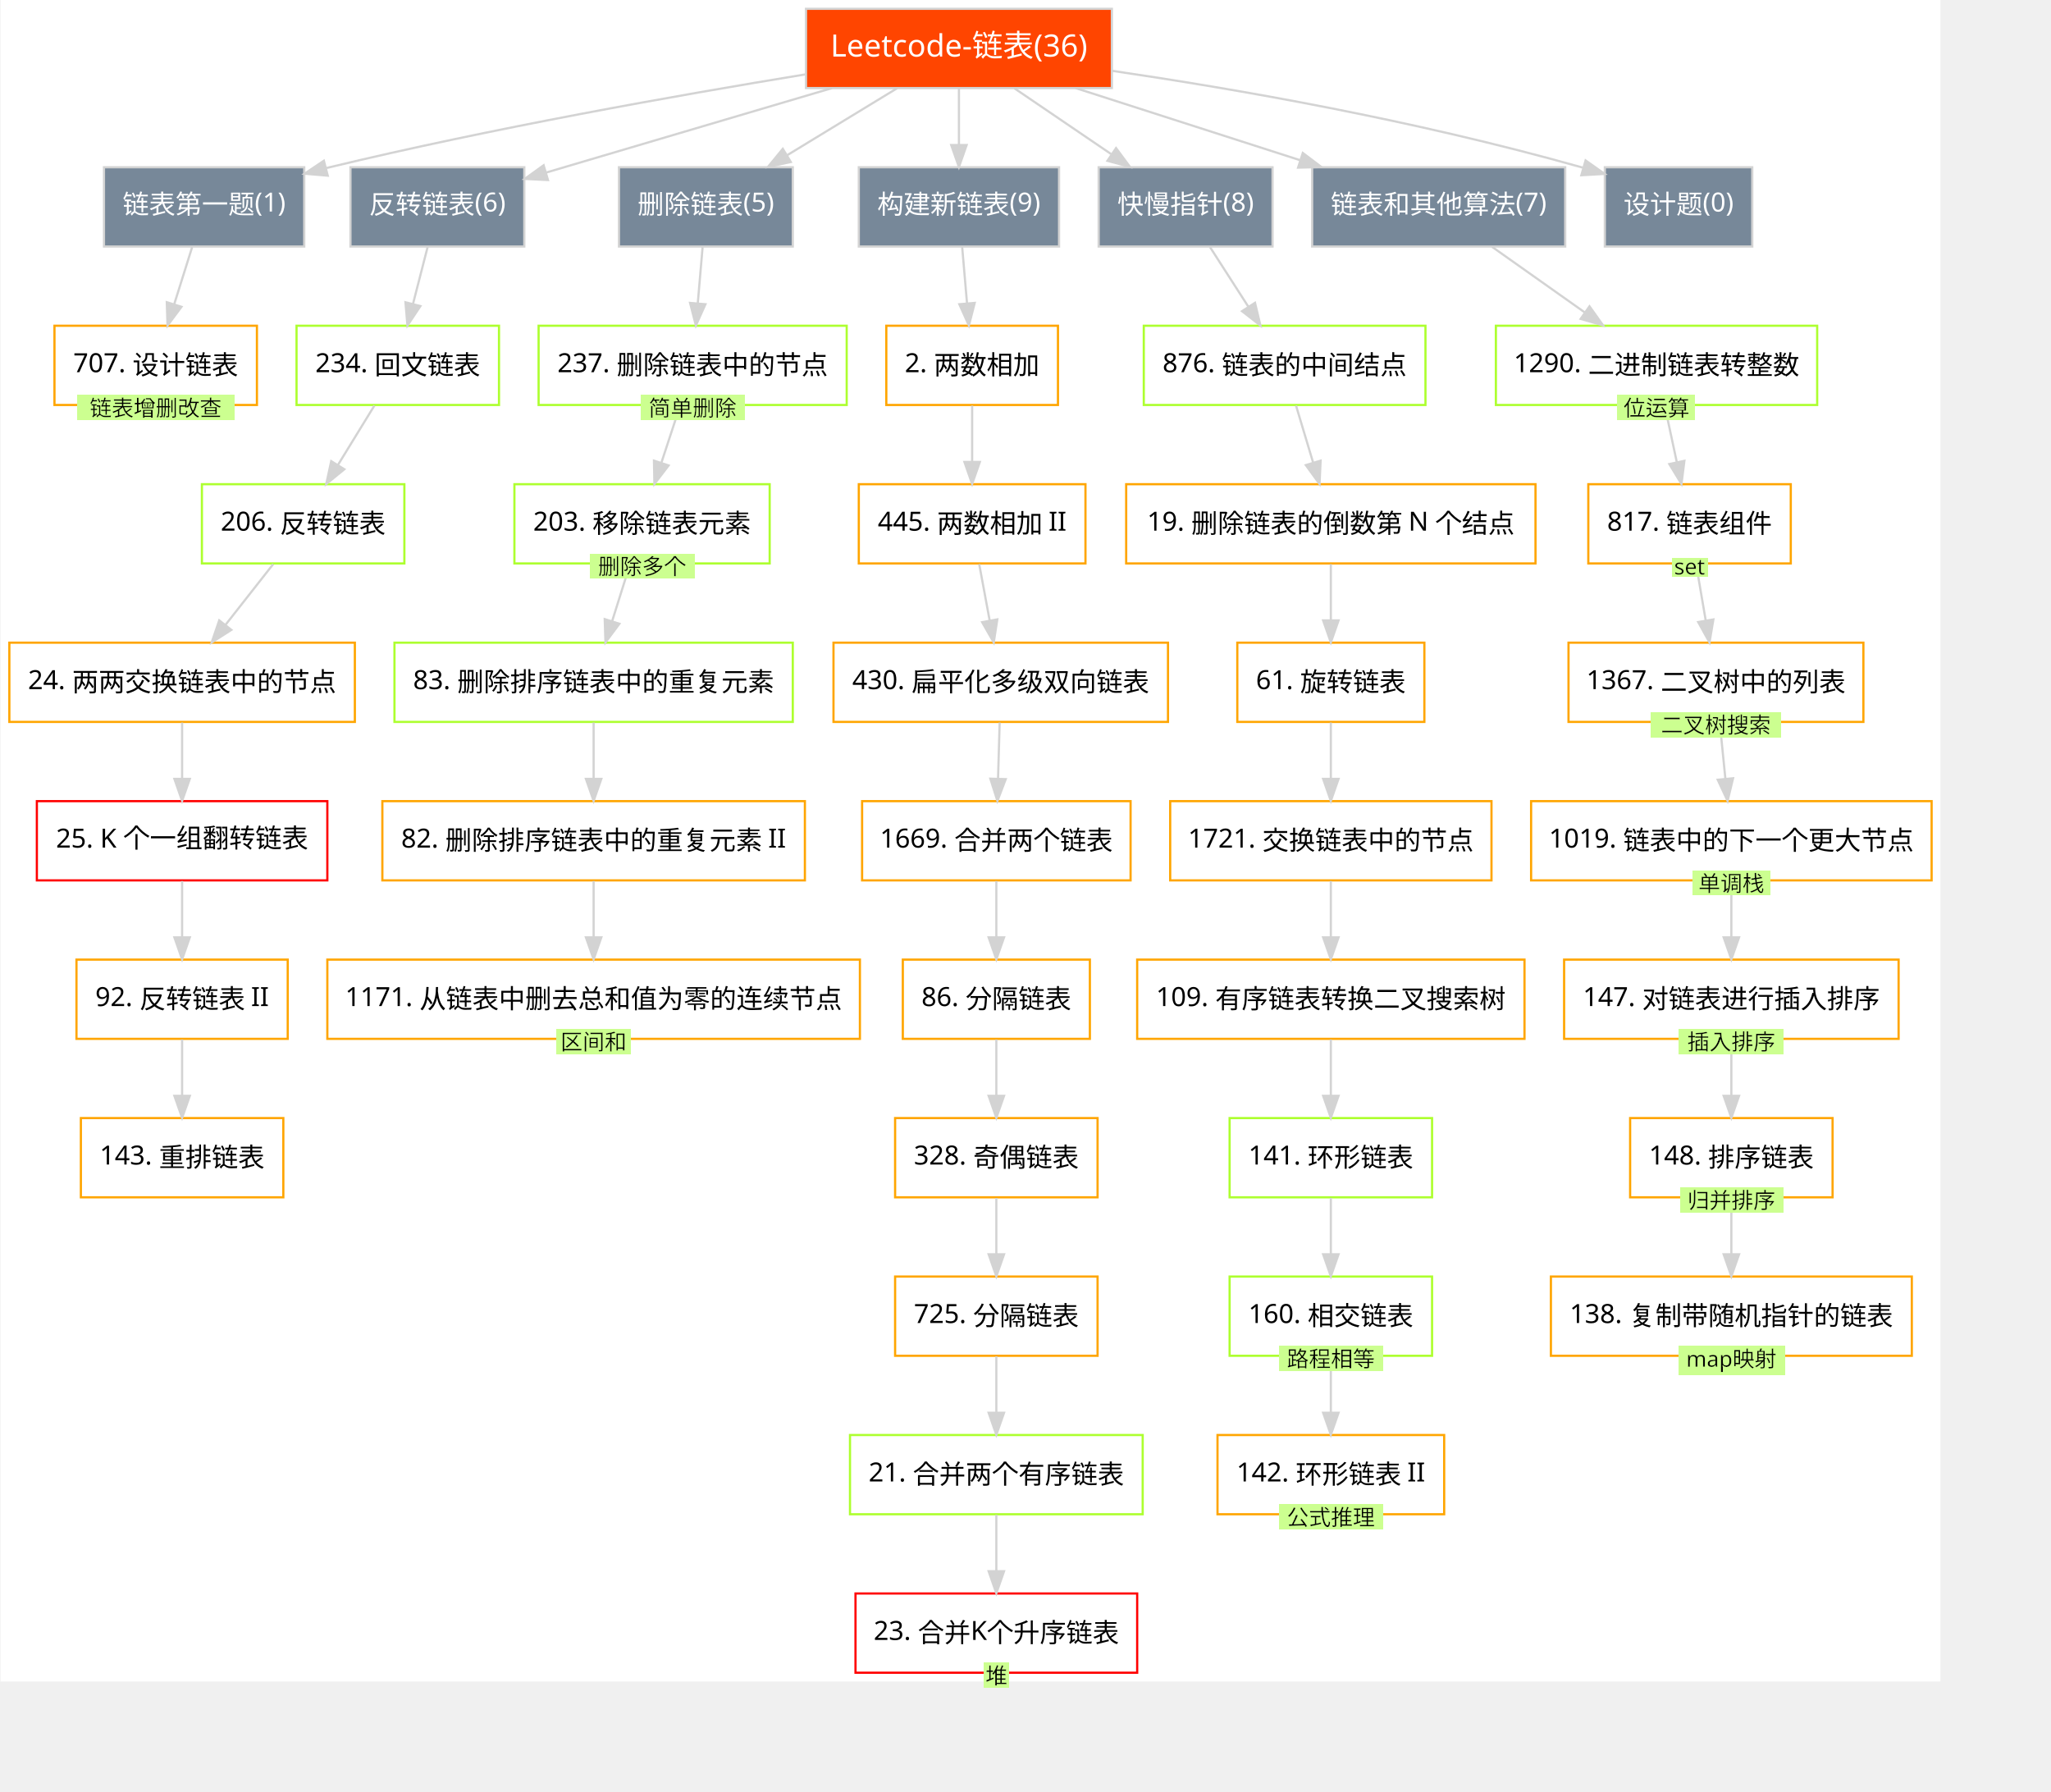
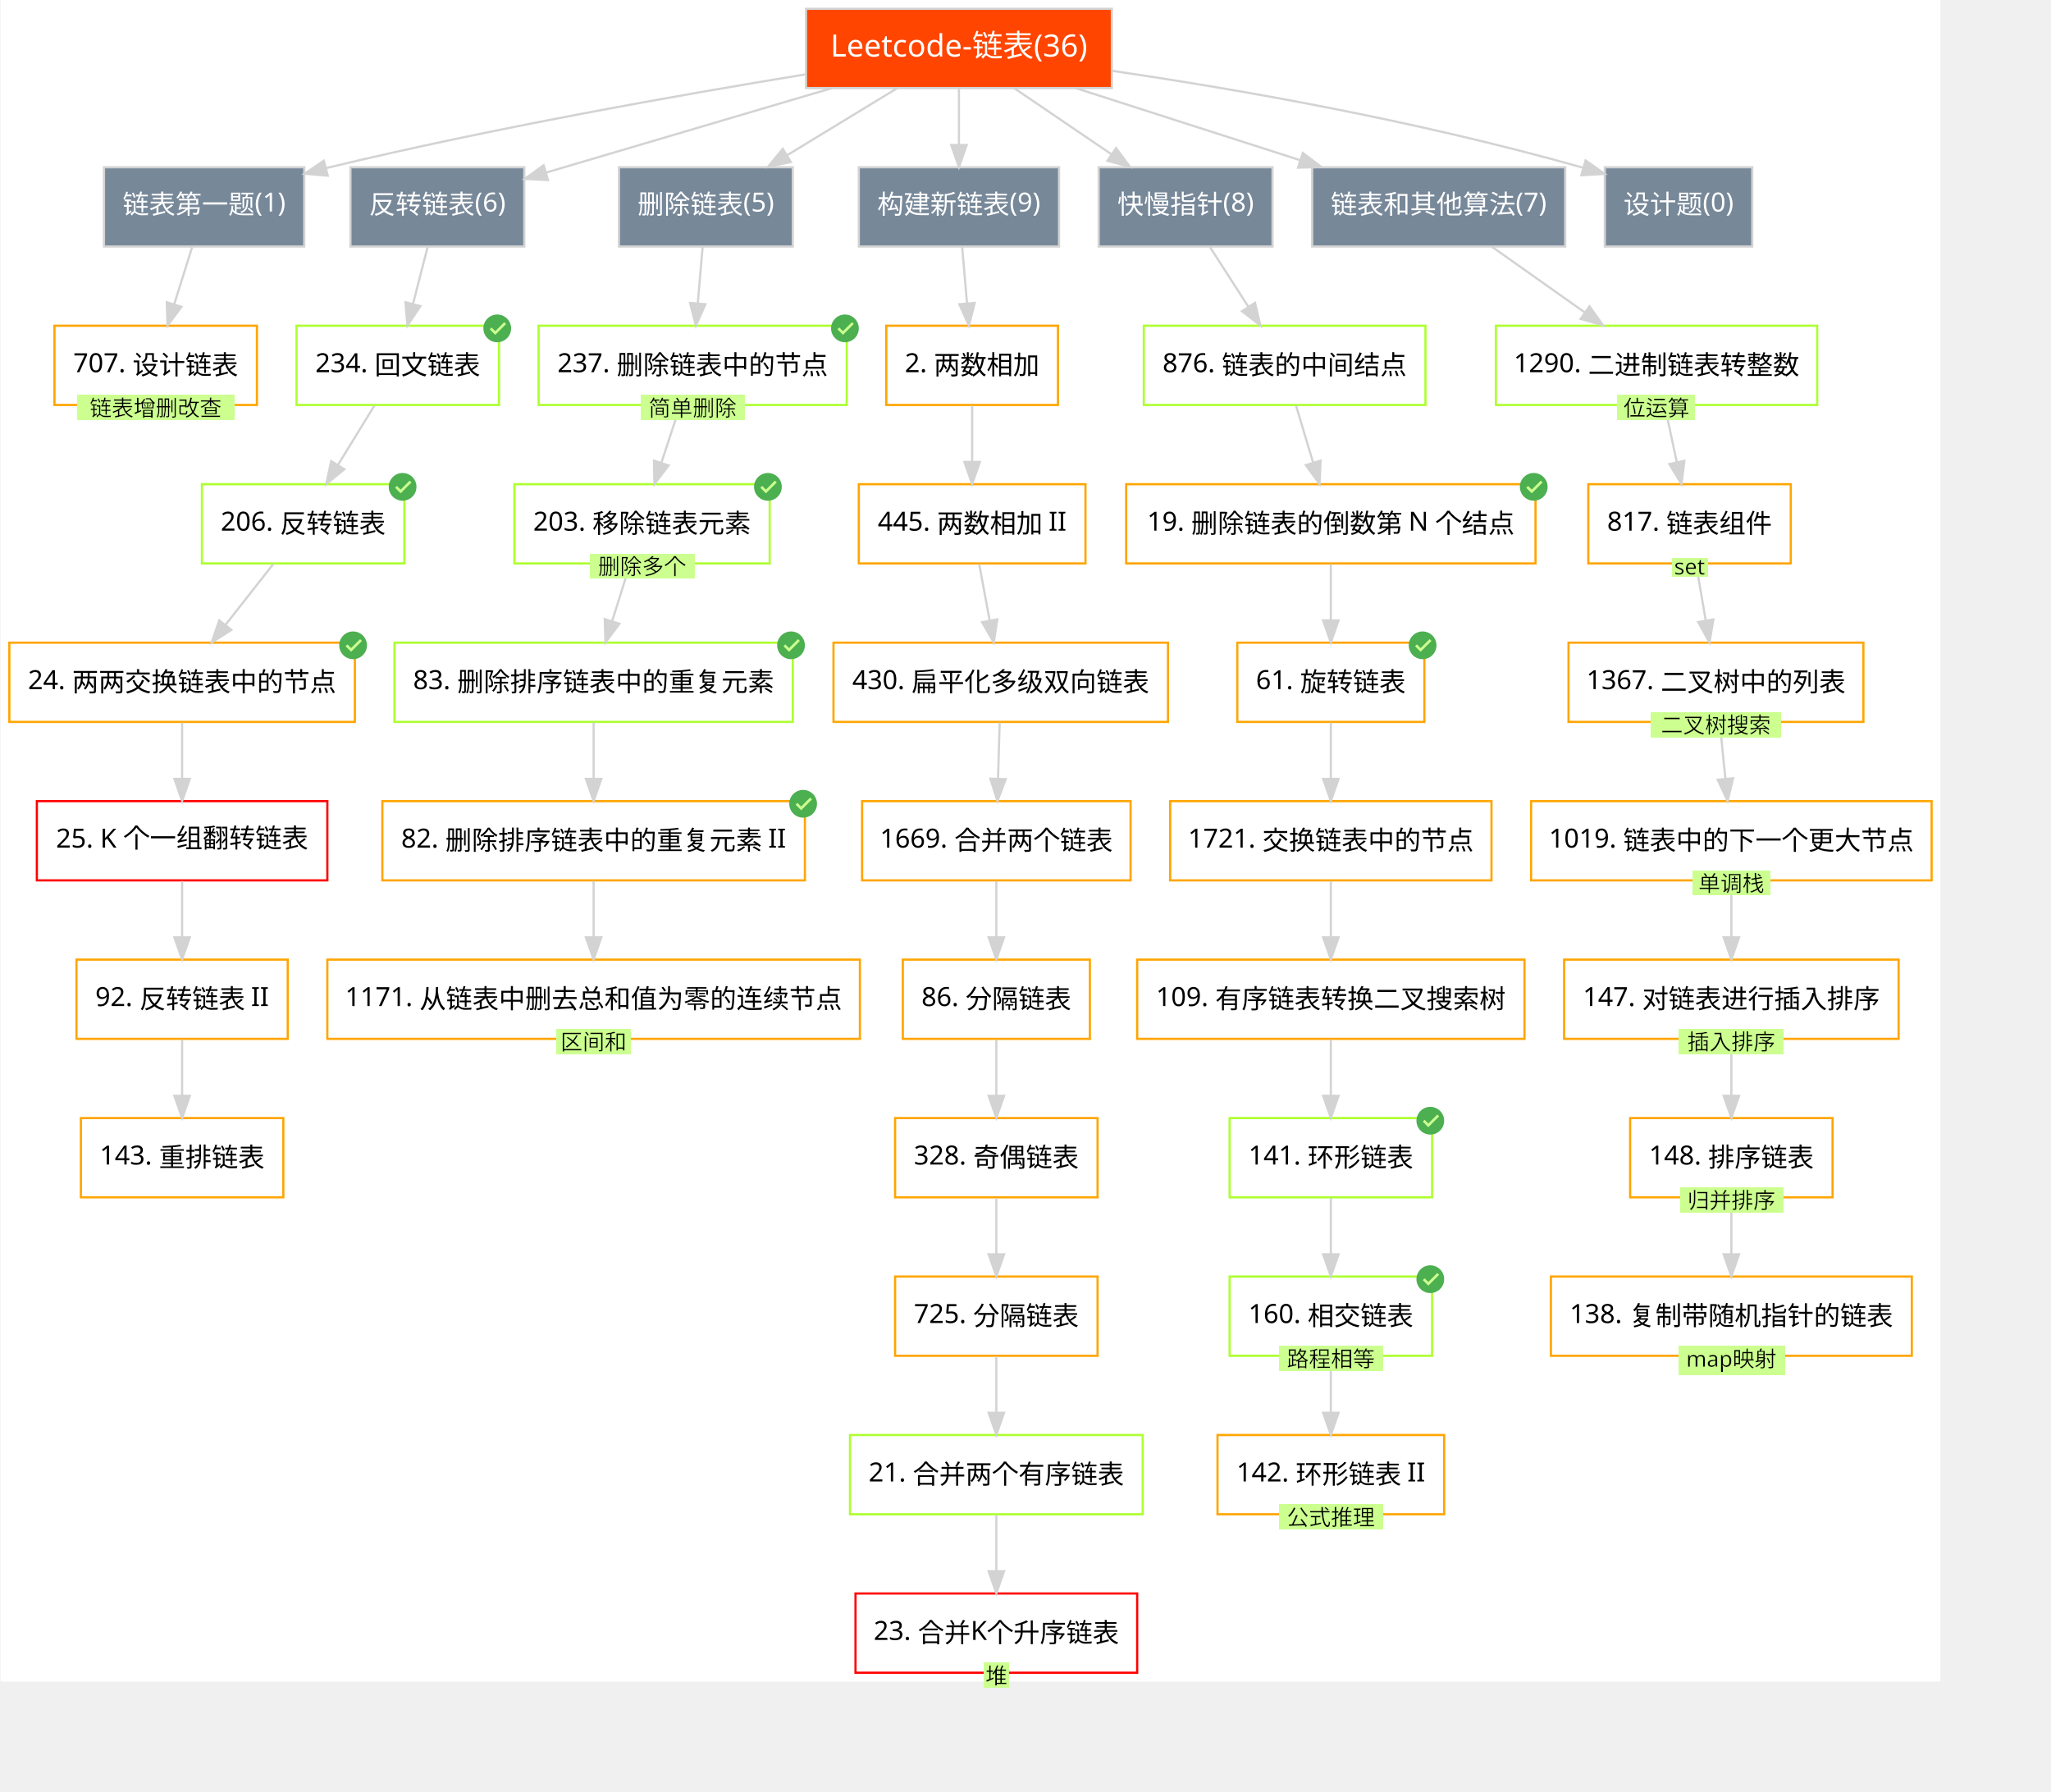
<svg xmlns="http://www.w3.org/2000/svg" xmlns:xlink="http://www.w3.org/1999/xlink" height="814pt" viewBox="0.00 0.00 931.5 814.0" width="932pt">
  <g class="graph" id="graph0" transform="scale(1 1) rotate(0) translate(4 760)">
    <polygon fill="white" points="-4,4 -4,-760 877.5,-760 877.5,4 -4,4" stroke="transparent" />
    <g class="node" id="node1">
      <g id="a_node1">
        <a target="_parent" xlink:href="https://leetcode-cn.com/tag/linked-list" xlink:title="Leetcode-链表(36)">
          <polygon fill="orangered" points="501,-756 362,-756 362,-720 501,-720 501,-756" stroke="lightgrey" />
          <text fill="white" font-family="Microsoft YaHei" font-size="14.00" text-anchor="middle" x="431.5" y="-734.3">
      Leetcode-链表(36)
     </text>
        </a>
      </g>
    </g>
    <g class="node" id="node2">
      <polygon fill="lightslategray" points="134,-684 43,-684 43,-648 134,-648 134,-684" stroke="lightgrey" />
      <text fill="white" font-family="Microsoft YaHei" font-size="12.00" text-anchor="middle" x="88.5" y="-662.9">
    链表第一题(1)
   </text>
    </g>
    <g class="edge" id="edge1">
      <path d="M361.71,-726.2C303.53,-716.69 218.65,-701.63 145.5,-684 145.04,-683.89 144.57,-683.77 144.1,-683.66" fill="none" stroke="lightgrey" />
      <polygon fill="lightgrey" points="144.68,-680.19 134.12,-681.07 142.92,-686.97 144.68,-680.19" stroke="lightgrey" />
    </g>
    <g class="node" id="node4">
      <polygon fill="lightslategray" points="234,-684 155,-684 155,-648 234,-648 234,-684" stroke="lightgrey" />
      <text fill="white" font-family="Microsoft YaHei" font-size="12.00" text-anchor="middle" x="194.5" y="-662.9">
    反转链表(6)
   </text>
    </g>
    <g class="edge" id="edge3">
      <path d="M373.83,-719.97C334.08,-708.23 281.81,-692.79 243.96,-681.61" fill="none" stroke="lightgrey" />
      <polygon fill="lightgrey" points="244.76,-678.2 234.18,-678.72 242.78,-684.91 244.76,-678.2" stroke="lightgrey" />
    </g>
    <g class="node" id="node11">
      <polygon fill="lightslategray" points="356,-684 277,-684 277,-648 356,-648 356,-684" stroke="lightgrey" />
      <text fill="white" font-family="Microsoft YaHei" font-size="12.00" text-anchor="middle" x="316.5" y="-662.9">
    删除链表(5)
   </text>
    </g>
    <g class="edge" id="edge10">
      <path d="M403.37,-719.88C388.33,-710.72 369.63,-699.34 353.44,-689.48" fill="none" stroke="lightgrey" />
      <polygon fill="lightgrey" points="355.1,-686.4 344.74,-684.19 351.46,-692.38 355.1,-686.4" stroke="lightgrey" />
    </g>
    <g class="node" id="node17">
      <polygon fill="lightslategray" points="477,-684 386,-684 386,-648 477,-648 477,-684" stroke="lightgrey" />
      <text fill="white" font-family="Microsoft YaHei" font-size="12.00" text-anchor="middle" x="431.5" y="-662.9">
    构建新链表(9)
   </text>
    </g>
    <g class="edge" id="edge16">
      <path d="M431.5,-719.7C431.5,-711.98 431.5,-702.71 431.5,-694.11" fill="none" stroke="lightgrey" />
      <polygon fill="lightgrey" points="435,-694.1 431.5,-684.1 428,-694.1 435,-694.1" stroke="lightgrey" />
    </g>
    <g class="node" id="node27">
      <polygon fill="lightslategray" points="574,-684 495,-684 495,-648 574,-648 574,-684" stroke="lightgrey" />
      <text fill="white" font-family="Microsoft YaHei" font-size="12.00" text-anchor="middle" x="534.5" y="-662.9">
    快慢指针(8)
   </text>
    </g>
    <g class="edge" id="edge26">
      <path d="M456.7,-719.88C469.91,-710.89 486.29,-699.76 500.61,-690.03" fill="none" stroke="lightgrey" />
      <polygon fill="lightgrey" points="502.9,-692.71 509.21,-684.19 498.97,-686.92 502.9,-692.71" stroke="lightgrey" />
    </g>
    <g class="node" id="node36">
      <polygon fill="lightslategray" points="707,-684 592,-684 592,-648 707,-648 707,-684" stroke="lightgrey" />
      <text fill="white" font-family="Microsoft YaHei" font-size="12.00" text-anchor="middle" x="649.5" y="-662.9">
    链表和其他算法(7)
   </text>
    </g>
    <g class="edge" id="edge35">
      <path d="M484.55,-719.97C515.27,-710.1 554.14,-697.62 586.42,-687.25" fill="none" stroke="lightgrey" />
      <polygon fill="lightgrey" points="587.76,-690.5 596.21,-684.11 585.62,-683.84 587.76,-690.5" stroke="lightgrey" />
    </g>
    <g class="node" id="node44">
      <polygon fill="lightslategray" points="792,-684 725,-684 725,-648 792,-648 792,-684" stroke="lightgrey" />
      <text fill="white" font-family="Microsoft YaHei" font-size="12.00" text-anchor="middle" x="758.5" y="-662.9">
    设计题(0)
   </text>
    </g>
    <g class="edge" id="edge43">
      <path d="M501.23,-727.81C556.88,-719.6 636.81,-705.87 714.9,-683.86" fill="none" stroke="lightgrey" />
      <polygon fill="lightgrey" points="716.26,-687.11 724.91,-680.99 714.33,-680.38 716.26,-687.11" stroke="lightgrey" />
    </g>
    <g class="node" id="node3">
      <g id="a_node3">
        <a target="_parent" xlink:href="https://leetcode-cn.com/problems/design-linked-list" xlink:title="707. 设计链表">
          <polygon fill="none" points="112.5,-612 20.5,-612 20.5,-576 112.5,-576 112.5,-612" stroke="orange" />
          <text font-family="Microsoft YaHei" font-size="12.00" text-anchor="middle" x="66.5" y="-590.9">
      707. 设计链表
     </text>
        </a>
      </g>
    </g>
    <g class="edge" id="edge2">
      <path d="M83.06,-647.7C80.61,-639.9 77.66,-630.51 74.93,-621.83" fill="none" stroke="lightgrey" />
      <polygon fill="lightgrey" points="78.21,-620.59 71.88,-612.1 71.54,-622.69 78.21,-620.59" stroke="lightgrey" />
    </g>
    <g class="node" id="node5">
      <g id="a_node5">
        <a target="_parent" xlink:href="https://leetcode-cn.com/problems/palindrome-linked-list" xlink:title="234. 回文链表">
          <polygon fill="none" points="222.5,-612 130.5,-612 130.5,-576 222.5,-576 222.5,-612" stroke="greenyellow" />
          <text font-family="Microsoft YaHei" font-size="12.00" text-anchor="middle" x="176.5" y="-590.9">
      234. 回文链表
     </text>
        </a>
      </g>
+       <g transform="translate(214.5, -618.0) scale(0.3)">
+         <circle cx="24" cy="24" fill="#4caf50" r="21" />
+         <polygon fill="#ccff90" points="34.6,14.6 21,28.2 15.4,22.6 12.6,25.4 21,33.8 37.4,17.4" />
+       </g>
    </g>
    <g class="edge" id="edge4">
      <path d="M190.05,-647.7C188.05,-639.9 185.63,-630.51 183.4,-621.83" fill="none" stroke="lightgrey" />
      <polygon fill="lightgrey" points="186.78,-620.92 180.9,-612.1 180,-622.66 186.78,-620.92" stroke="lightgrey" />
    </g>
    <g class="node" id="node6">
      <g id="a_node6">
        <a target="_parent" xlink:href="https://leetcode-cn.com/problems/reverse-linked-list" xlink:title="206. 反转链表">
          <polygon fill="none" points="179.5,-540 87.5,-540 87.5,-504 179.5,-504 179.5,-540" stroke="greenyellow" />
          <text font-family="Microsoft YaHei" font-size="12.00" text-anchor="middle" x="133.5" y="-518.9">
      206. 反转链表
     </text>
        </a>
      </g>
+       <g transform="translate(171.5, -546.0) scale(0.3)">
+         <circle cx="24" cy="24" fill="#4caf50" r="21" />
+         <polygon fill="#ccff90" points="34.6,14.6 21,28.2 15.4,22.6 12.6,25.4 21,33.8 37.4,17.4" />
+       </g>
    </g>
    <g class="edge" id="edge5">
      <path d="M165.87,-575.7C160.87,-567.56 154.81,-557.69 149.29,-548.7" fill="none" stroke="lightgrey" />
      <polygon fill="lightgrey" points="152.22,-546.79 144.01,-540.1 146.26,-550.46 152.22,-546.79" stroke="lightgrey" />
    </g>
    <g class="node" id="node7">
      <g id="a_node7">
        <a target="_parent" xlink:href="https://leetcode-cn.com/problems/swap-nodes-in-pairs" xlink:title="24. 两两交换链表中的节点">
          <polygon fill="none" points="157,-468 0,-468 0,-432 157,-432 157,-468" stroke="orange" />
          <text font-family="Microsoft YaHei" font-size="12.00" text-anchor="middle" x="78.5" y="-446.9">
      24. 两两交换链表中的节点
     </text>
        </a>
      </g>
+       <g transform="translate(149.0, -474.0) scale(0.3)">
+         <circle cx="24" cy="24" fill="#4caf50" r="21" />
+         <polygon fill="#ccff90" points="34.6,14.6 21,28.2 15.4,22.6 12.6,25.4 21,33.8 37.4,17.4" />
+       </g>
    </g>
    <g class="edge" id="edge6">
      <path d="M119.9,-503.7C113.38,-495.39 105.43,-485.28 98.25,-476.14" fill="none" stroke="lightgrey" />
      <polygon fill="lightgrey" points="100.87,-473.81 91.94,-468.1 95.37,-478.13 100.87,-473.81" stroke="lightgrey" />
    </g>
    <g class="node" id="node8">
      <g id="a_node8">
        <a target="_parent" xlink:href="https://leetcode-cn.com/problems/reverse-nodes-in-k-group" xlink:title="25. K 个一组翻转链表">
          <polygon fill="none" points="144.5,-396 12.5,-396 12.5,-360 144.5,-360 144.5,-396" stroke="red" />
          <text font-family="Microsoft YaHei" font-size="12.00" text-anchor="middle" x="78.5" y="-374.9">
      25. K 个一组翻转链表
     </text>
        </a>
      </g>
    </g>
    <g class="edge" id="edge7">
      <path d="M78.5,-431.7C78.5,-423.98 78.5,-414.71 78.5,-406.11" fill="none" stroke="lightgrey" />
      <polygon fill="lightgrey" points="82,-406.1 78.5,-396.1 75,-406.1 82,-406.1" stroke="lightgrey" />
    </g>
    <g class="node" id="node9">
      <g id="a_node9">
        <a target="_parent" xlink:href="https://leetcode-cn.com/problems/reverse-linked-list-ii" xlink:title="92. 反转链表 II">
          <polygon fill="none" points="126.5,-324 30.5,-324 30.5,-288 126.5,-288 126.5,-324" stroke="orange" />
          <text font-family="Microsoft YaHei" font-size="12.00" text-anchor="middle" x="78.5" y="-302.9">
      92. 反转链表 II
     </text>
        </a>
      </g>
    </g>
    <g class="edge" id="edge8">
      <path d="M78.5,-359.7C78.5,-351.98 78.5,-342.71 78.5,-334.11" fill="none" stroke="lightgrey" />
      <polygon fill="lightgrey" points="82,-334.1 78.5,-324.1 75,-334.1 82,-334.1" stroke="lightgrey" />
    </g>
    <g class="node" id="node10">
      <g id="a_node10">
        <a target="_parent" xlink:href="https://leetcode-cn.com/problems/reorder-list" xlink:title="143. 重排链表">
          <polygon fill="none" points="124.5,-252 32.5,-252 32.5,-216 124.5,-216 124.5,-252" stroke="orange" />
          <text font-family="Microsoft YaHei" font-size="12.00" text-anchor="middle" x="78.5" y="-230.9">
      143. 重排链表
     </text>
        </a>
      </g>
    </g>
    <g class="edge" id="edge9">
      <path d="M78.5,-287.7C78.5,-279.98 78.5,-270.71 78.5,-262.11" fill="none" stroke="lightgrey" />
      <polygon fill="lightgrey" points="82,-262.1 78.5,-252.1 75,-262.1 82,-262.1" stroke="lightgrey" />
    </g>
    <g class="node" id="node12">
      <g id="a_node12">
        <a target="_parent" xlink:href="https://leetcode-cn.com/problems/delete-node-in-a-linked-list" xlink:title="237. 删除链表中的节点">
          <polygon fill="none" points="380.5,-612 240.5,-612 240.5,-576 380.5,-576 380.5,-612" stroke="greenyellow" />
          <text font-family="Microsoft YaHei" font-size="12.00" text-anchor="middle" x="310.5" y="-590.9">
      237. 删除链表中的节点
     </text>
        </a>
      </g>
+       <g transform="translate(372.5, -618.0) scale(0.3)">
+         <circle cx="24" cy="24" fill="#4caf50" r="21" />
+         <polygon fill="#ccff90" points="34.6,14.6 21,28.2 15.4,22.6 12.6,25.4 21,33.8 37.4,17.4" />
+       </g>
    </g>
    <g class="edge" id="edge11">
      <path d="M315.02,-647.7C314.36,-639.98 313.56,-630.71 312.82,-622.11" fill="none" stroke="lightgrey" />
      <polygon fill="lightgrey" points="316.31,-621.77 311.97,-612.1 309.33,-622.37 316.31,-621.77" stroke="lightgrey" />
    </g>
    <g class="node" id="node13">
      <g id="a_node13">
        <a target="_parent" xlink:href="https://leetcode-cn.com/problems/remove-linked-list-elements" xlink:title="203. 移除链表元素">
          <polygon fill="none" points="345.5,-540 229.5,-540 229.5,-504 345.5,-504 345.5,-540" stroke="greenyellow" />
          <text font-family="Microsoft YaHei" font-size="12.00" text-anchor="middle" x="287.5" y="-518.9">
      203. 移除链表元素
     </text>
        </a>
      </g>
+       <g transform="translate(337.5, -546.0) scale(0.3)">
+         <circle cx="24" cy="24" fill="#4caf50" r="21" />
+         <polygon fill="#ccff90" points="34.6,14.6 21,28.2 15.4,22.6 12.6,25.4 21,33.8 37.4,17.4" />
+       </g>
    </g>
    <g class="edge" id="edge12">
      <path d="M304.81,-575.7C302.25,-567.9 299.17,-558.51 296.32,-549.83" fill="none" stroke="lightgrey" />
      <polygon fill="lightgrey" points="299.57,-548.51 293.12,-540.1 292.92,-550.7 299.57,-548.51" stroke="lightgrey" />
    </g>
    <g class="node" id="node14">
      <g id="a_node14">
        <a target="_parent" xlink:href="https://leetcode-cn.com/problems/remove-duplicates-from-sorted-list" xlink:title="83. 删除排序链表中的重复元素">
          <polygon fill="none" points="356,-468 175,-468 175,-432 356,-432 356,-468" stroke="greenyellow" />
          <text font-family="Microsoft YaHei" font-size="12.00" text-anchor="middle" x="265.5" y="-446.9">
      83. 删除排序链表中的重复元素
     </text>
        </a>
      </g>
+       <g transform="translate(348.0, -474.0) scale(0.3)">
+         <circle cx="24" cy="24" fill="#4caf50" r="21" />
+         <polygon fill="#ccff90" points="34.6,14.6 21,28.2 15.4,22.6 12.6,25.4 21,33.8 37.4,17.4" />
+       </g>
    </g>
    <g class="edge" id="edge13">
      <path d="M282.06,-503.7C279.61,-495.9 276.66,-486.51 273.93,-477.83" fill="none" stroke="lightgrey" />
      <polygon fill="lightgrey" points="277.21,-476.59 270.88,-468.1 270.54,-478.69 277.21,-476.59" stroke="lightgrey" />
    </g>
    <g class="node" id="node15">
      <g id="a_node15">
        <a target="_parent" xlink:href="https://leetcode-cn.com/problems/remove-duplicates-from-sorted-list-ii" xlink:title="82. 删除排序链表中的重复元素 II">
          <polygon fill="none" points="361.5,-396 169.5,-396 169.5,-360 361.5,-360 361.5,-396" stroke="orange" />
          <text font-family="Microsoft YaHei" font-size="12.00" text-anchor="middle" x="265.5" y="-374.9">
      82. 删除排序链表中的重复元素 II
     </text>
        </a>
      </g>
+       <g transform="translate(353.5, -402.0) scale(0.3)">
+         <circle cx="24" cy="24" fill="#4caf50" r="21" />
+         <polygon fill="#ccff90" points="34.6,14.6 21,28.2 15.4,22.6 12.6,25.4 21,33.8 37.4,17.4" />
+       </g>
    </g>
    <g class="edge" id="edge14">
      <path d="M265.5,-431.7C265.5,-423.98 265.5,-414.71 265.5,-406.11" fill="none" stroke="lightgrey" />
      <polygon fill="lightgrey" points="269,-406.1 265.5,-396.1 262,-406.1 269,-406.1" stroke="lightgrey" />
    </g>
    <g class="node" id="node16">
      <g id="a_node16">
        <a target="_parent" xlink:href="https://leetcode-cn.com/problems/remove-zero-sum-consecutive-nodes-from-linked-list" xlink:title="1171. 从链表中删去总和值为零的连续节点">
          <polygon fill="none" points="386.5,-324 144.5,-324 144.5,-288 386.5,-288 386.5,-324" stroke="orange" />
          <text font-family="Microsoft YaHei" font-size="12.00" text-anchor="middle" x="265.5" y="-302.9">
      1171. 从链表中删去总和值为零的连续节点
     </text>
        </a>
      </g>
    </g>
    <g class="edge" id="edge15">
      <path d="M265.5,-359.7C265.5,-351.98 265.5,-342.71 265.5,-334.11" fill="none" stroke="lightgrey" />
      <polygon fill="lightgrey" points="269,-334.1 265.5,-324.1 262,-334.1 269,-334.1" stroke="lightgrey" />
    </g>
    <g class="node" id="node18">
      <g id="a_node18">
        <a target="_parent" xlink:href="https://leetcode-cn.com/problems/add-two-numbers" xlink:title="2. 两数相加">
          <polygon fill="none" points="476.5,-612 398.5,-612 398.5,-576 476.5,-576 476.5,-612" stroke="orange" />
          <text font-family="Microsoft YaHei" font-size="12.00" text-anchor="middle" x="437.5" y="-590.9">
      2. 两数相加
     </text>
        </a>
      </g>
    </g>
    <g class="edge" id="edge17">
      <path d="M432.98,-647.7C433.64,-639.98 434.44,-630.71 435.18,-622.11" fill="none" stroke="lightgrey" />
      <polygon fill="lightgrey" points="438.67,-622.37 436.03,-612.1 431.69,-621.77 438.67,-622.37" stroke="lightgrey" />
    </g>
    <g class="node" id="node19">
      <g id="a_node19">
        <a target="_parent" xlink:href="https://leetcode-cn.com/problems/add-two-numbers-ii" xlink:title="445. 两数相加 II">
          <polygon fill="none" points="489,-540 386,-540 386,-504 489,-504 489,-540" stroke="orange" />
          <text font-family="Microsoft YaHei" font-size="12.00" text-anchor="middle" x="437.5" y="-518.9">
      445. 两数相加 II
     </text>
        </a>
      </g>
    </g>
    <g class="edge" id="edge18">
      <path d="M437.5,-575.7C437.5,-567.98 437.5,-558.71 437.5,-550.11" fill="none" stroke="lightgrey" />
      <polygon fill="lightgrey" points="441,-550.1 437.5,-540.1 434,-550.1 441,-550.1" stroke="lightgrey" />
    </g>
    <g class="node" id="node20">
      <g id="a_node20">
        <a target="_parent" xlink:href="https://leetcode-cn.com/problems/flatten-a-multilevel-doubly-linked-list" xlink:title="430. 扁平化多级双向链表">
          <polygon fill="none" points="526.5,-468 374.5,-468 374.5,-432 526.5,-432 526.5,-468" stroke="orange" />
          <text font-family="Microsoft YaHei" font-size="12.00" text-anchor="middle" x="450.5" y="-446.9">
      430. 扁平化多级双向链表
     </text>
        </a>
      </g>
    </g>
    <g class="edge" id="edge19">
      <path d="M440.71,-503.7C442.15,-495.98 443.87,-486.71 445.46,-478.11" fill="none" stroke="lightgrey" />
      <polygon fill="lightgrey" points="448.94,-478.58 447.32,-468.1 442.06,-477.3 448.94,-478.58" stroke="lightgrey" />
    </g>
    <g class="node" id="node21">
      <g id="a_node21">
        <a target="_parent" xlink:href="https://leetcode-cn.com/problems/merge-in-between-linked-lists" xlink:title="1669. 合并两个链表">
          <polygon fill="none" points="509.5,-396 387.5,-396 387.5,-360 509.5,-360 509.5,-396" stroke="orange" />
          <text font-family="Microsoft YaHei" font-size="12.00" text-anchor="middle" x="448.5" y="-374.9">
      1669. 合并两个链表
     </text>
        </a>
      </g>
    </g>
    <g class="edge" id="edge20">
      <path d="M450.01,-431.7C449.79,-423.98 449.52,-414.71 449.27,-406.11" fill="none" stroke="lightgrey" />
      <polygon fill="lightgrey" points="452.77,-406 448.99,-396.1 445.78,-406.2 452.77,-406" stroke="lightgrey" />
    </g>
    <g class="node" id="node22">
      <g id="a_node22">
        <a target="_parent" xlink:href="https://leetcode-cn.com/problems/partition-list" xlink:title="86. 分隔链表">
          <polygon fill="none" points="491,-324 406,-324 406,-288 491,-288 491,-324" stroke="orange" />
          <text font-family="Microsoft YaHei" font-size="12.00" text-anchor="middle" x="448.5" y="-302.9">
      86. 分隔链表
     </text>
        </a>
      </g>
    </g>
    <g class="edge" id="edge21">
      <path d="M448.5,-359.7C448.5,-351.98 448.5,-342.71 448.5,-334.11" fill="none" stroke="lightgrey" />
      <polygon fill="lightgrey" points="452,-334.1 448.5,-324.1 445,-334.1 452,-334.1" stroke="lightgrey" />
    </g>
    <g class="node" id="node23">
      <g id="a_node23">
        <a target="_parent" xlink:href="https://leetcode-cn.com/problems/odd-even-linked-list" xlink:title="328. 奇偶链表">
          <polygon fill="none" points="494.5,-252 402.5,-252 402.5,-216 494.5,-216 494.5,-252" stroke="orange" />
          <text font-family="Microsoft YaHei" font-size="12.00" text-anchor="middle" x="448.5" y="-230.9">
      328. 奇偶链表
     </text>
        </a>
      </g>
    </g>
    <g class="edge" id="edge22">
      <path d="M448.5,-287.7C448.5,-279.98 448.5,-270.71 448.5,-262.11" fill="none" stroke="lightgrey" />
      <polygon fill="lightgrey" points="452,-262.1 448.5,-252.1 445,-262.1 452,-262.1" stroke="lightgrey" />
    </g>
    <g class="node" id="node24">
      <g id="a_node24">
        <a target="_parent" xlink:href="https://leetcode-cn.com/problems/split-linked-list-in-parts" xlink:title="725. 分隔链表">
          <polygon fill="none" points="494.5,-180 402.5,-180 402.5,-144 494.5,-144 494.5,-180" stroke="orange" />
          <text font-family="Microsoft YaHei" font-size="12.00" text-anchor="middle" x="448.5" y="-158.9">
      725. 分隔链表
     </text>
        </a>
      </g>
    </g>
    <g class="edge" id="edge23">
      <path d="M448.5,-215.7C448.5,-207.98 448.5,-198.71 448.5,-190.11" fill="none" stroke="lightgrey" />
      <polygon fill="lightgrey" points="452,-190.1 448.5,-180.1 445,-190.1 452,-190.1" stroke="lightgrey" />
    </g>
    <g class="node" id="node25">
      <g id="a_node25">
        <a target="_parent" xlink:href="https://leetcode-cn.com/problems/merge-two-sorted-lists" xlink:title="21. 合并两个有序链表">
          <polygon fill="none" points="515,-108 382,-108 382,-72 515,-72 515,-108" stroke="greenyellow" />
          <text font-family="Microsoft YaHei" font-size="12.00" text-anchor="middle" x="448.5" y="-86.9">
      21. 合并两个有序链表
     </text>
        </a>
      </g>
    </g>
    <g class="edge" id="edge24">
      <path d="M448.5,-143.7C448.5,-135.98 448.5,-126.71 448.5,-118.11" fill="none" stroke="lightgrey" />
      <polygon fill="lightgrey" points="452,-118.1 448.5,-108.1 445,-118.1 452,-118.1" stroke="lightgrey" />
    </g>
    <g class="node" id="node26">
      <g id="a_node26">
        <a target="_parent" xlink:href="https://leetcode-cn.com/problems/merge-k-sorted-lists" xlink:title="23. 合并K个升序链表">
          <polygon fill="none" points="512.5,-36 384.5,-36 384.5,0 512.5,0 512.5,-36" stroke="red" />
          <text font-family="Microsoft YaHei" font-size="12.00" text-anchor="middle" x="448.5" y="-14.9">
      23. 合并K个升序链表
     </text>
        </a>
      </g>
    </g>
    <g class="edge" id="edge25">
      <path d="M448.5,-71.7C448.5,-63.98 448.5,-54.71 448.5,-46.11" fill="none" stroke="lightgrey" />
      <polygon fill="lightgrey" points="452,-46.1 448.5,-36.1 445,-46.1 452,-46.1" stroke="lightgrey" />
    </g>
    <g class="node" id="node28">
      <g id="a_node28">
        <a target="_parent" xlink:href="https://leetcode-cn.com/problems/middle-of-the-linked-list" xlink:title="876. 链表的中间结点">
          <polygon fill="none" points="643.5,-612 515.5,-612 515.5,-576 643.5,-576 643.5,-612" stroke="greenyellow" />
          <text font-family="Microsoft YaHei" font-size="12.00" text-anchor="middle" x="579.5" y="-590.9">
      876. 链表的中间结点
     </text>
        </a>
      </g>
    </g>
    <g class="edge" id="edge27">
      <path d="M545.62,-647.7C550.86,-639.56 557.2,-629.69 562.98,-620.7" fill="none" stroke="lightgrey" />
      <polygon fill="lightgrey" points="566.04,-622.41 568.5,-612.1 560.15,-618.62 566.04,-622.41" stroke="lightgrey" />
    </g>
    <g class="node" id="node29">
      <g id="a_node29">
        <a target="_parent" xlink:href="https://leetcode-cn.com/problems/remove-nth-node-from-end-of-list" xlink:title="19. 删除链表的倒数第 N 个结点">
          <polygon fill="none" points="693.5,-540 507.5,-540 507.5,-504 693.5,-504 693.5,-540" stroke="orange" />
          <text font-family="Microsoft YaHei" font-size="12.00" text-anchor="middle" x="600.5" y="-518.9">
      19. 删除链表的倒数第 N 个结点
     </text>
        </a>
      </g>
+       <g transform="translate(685.5, -546.0) scale(0.3)">
+         <circle cx="24" cy="24" fill="#4caf50" r="21" />
+         <polygon fill="#ccff90" points="34.6,14.6 21,28.2 15.4,22.6 12.6,25.4 21,33.8 37.4,17.4" />
+       </g>
    </g>
    <g class="edge" id="edge28">
      <path d="M584.69,-575.7C587.03,-567.9 589.85,-558.51 592.45,-549.83" fill="none" stroke="lightgrey" />
      <polygon fill="lightgrey" points="595.85,-550.69 595.37,-540.1 589.14,-548.68 595.85,-550.69" stroke="lightgrey" />
    </g>
    <g class="node" id="node30">
      <g id="a_node30">
        <a target="_parent" xlink:href="https://leetcode-cn.com/problems/rotate-list" xlink:title="61. 旋转链表">
          <polygon fill="none" points="643,-468 558,-468 558,-432 643,-432 643,-468" stroke="orange" />
          <text font-family="Microsoft YaHei" font-size="12.00" text-anchor="middle" x="600.5" y="-446.9">
      61. 旋转链表
     </text>
        </a>
      </g>
+       <g transform="translate(635.0, -474.0) scale(0.3)">
+         <circle cx="24" cy="24" fill="#4caf50" r="21" />
+         <polygon fill="#ccff90" points="34.6,14.6 21,28.2 15.4,22.6 12.6,25.4 21,33.8 37.4,17.4" />
+       </g>
    </g>
    <g class="edge" id="edge29">
      <path d="M600.5,-503.7C600.5,-495.98 600.5,-486.71 600.5,-478.11" fill="none" stroke="lightgrey" />
      <polygon fill="lightgrey" points="604,-478.1 600.5,-468.1 597,-478.1 604,-478.1" stroke="lightgrey" />
    </g>
    <g class="node" id="node31">
      <g id="a_node31">
        <a target="_parent" xlink:href="https://leetcode-cn.com/problems/swapping-nodes-in-a-linked-list" xlink:title="1721. 交换链表中的节点">
          <polygon fill="none" points="673.5,-396 527.5,-396 527.5,-360 673.5,-360 673.5,-396" stroke="orange" />
          <text font-family="Microsoft YaHei" font-size="12.00" text-anchor="middle" x="600.5" y="-374.9">
      1721. 交换链表中的节点
     </text>
        </a>
      </g>
    </g>
    <g class="edge" id="edge30">
      <path d="M600.5,-431.7C600.5,-423.98 600.5,-414.71 600.5,-406.11" fill="none" stroke="lightgrey" />
      <polygon fill="lightgrey" points="604,-406.1 600.5,-396.1 597,-406.1 604,-406.1" stroke="lightgrey" />
    </g>
    <g class="node" id="node32">
      <g id="a_node32">
        <a target="_parent" xlink:href="https://leetcode-cn.com/problems/convert-sorted-list-to-binary-search-tree" xlink:title="109. 有序链表转换二叉搜索树">
          <polygon fill="none" points="688.5,-324 512.5,-324 512.5,-288 688.5,-288 688.5,-324" stroke="orange" />
          <text font-family="Microsoft YaHei" font-size="12.00" text-anchor="middle" x="600.5" y="-302.9">
      109. 有序链表转换二叉搜索树
     </text>
        </a>
      </g>
    </g>
    <g class="edge" id="edge31">
      <path d="M600.5,-359.7C600.5,-351.98 600.5,-342.71 600.5,-334.11" fill="none" stroke="lightgrey" />
      <polygon fill="lightgrey" points="604,-334.1 600.5,-324.1 597,-334.1 604,-334.1" stroke="lightgrey" />
    </g>
    <g class="node" id="node33">
      <g id="a_node33">
        <a target="_parent" xlink:href="https://leetcode-cn.com/problems/linked-list-cycle" xlink:title="141. 环形链表">
          <polygon fill="none" points="646.5,-252 554.5,-252 554.5,-216 646.5,-216 646.5,-252" stroke="greenyellow" />
          <text font-family="Microsoft YaHei" font-size="12.00" text-anchor="middle" x="600.5" y="-230.9">
      141. 环形链表
     </text>
        </a>
      </g>
+       <g transform="translate(638.5, -258.0) scale(0.3)">
+         <circle cx="24" cy="24" fill="#4caf50" r="21" />
+         <polygon fill="#ccff90" points="34.6,14.6 21,28.2 15.4,22.6 12.6,25.4 21,33.8 37.4,17.4" />
+       </g>
    </g>
    <g class="edge" id="edge32">
      <path d="M600.5,-287.7C600.5,-279.98 600.5,-270.71 600.5,-262.11" fill="none" stroke="lightgrey" />
      <polygon fill="lightgrey" points="604,-262.1 600.5,-252.1 597,-262.1 604,-262.1" stroke="lightgrey" />
    </g>
    <g class="node" id="node34">
      <g id="a_node34">
        <a target="_parent" xlink:href="https://leetcode-cn.com/problems/intersection-of-two-linked-lists" xlink:title="160. 相交链表">
          <polygon fill="none" points="646.5,-180 554.5,-180 554.5,-144 646.5,-144 646.5,-180" stroke="greenyellow" />
          <text font-family="Microsoft YaHei" font-size="12.00" text-anchor="middle" x="600.5" y="-158.9">
      160. 相交链表
     </text>
        </a>
      </g>
+       <g transform="translate(638.5, -186.0) scale(0.3)">
+         <circle cx="24" cy="24" fill="#4caf50" r="21" />
+         <polygon fill="#ccff90" points="34.6,14.6 21,28.2 15.4,22.6 12.6,25.4 21,33.8 37.4,17.4" />
+       </g>
    </g>
    <g class="edge" id="edge33">
      <path d="M600.5,-215.7C600.5,-207.98 600.5,-198.71 600.5,-190.11" fill="none" stroke="lightgrey" />
      <polygon fill="lightgrey" points="604,-190.1 600.5,-180.1 597,-190.1 604,-190.1" stroke="lightgrey" />
    </g>
    <g class="node" id="node35">
      <g id="a_node35">
        <a target="_parent" xlink:href="https://leetcode-cn.com/problems/linked-list-cycle-ii" xlink:title="142. 环形链表 II">
          <polygon fill="none" points="652,-108 549,-108 549,-72 652,-72 652,-108" stroke="orange" />
          <text font-family="Microsoft YaHei" font-size="12.00" text-anchor="middle" x="600.5" y="-86.9">
      142. 环形链表 II
     </text>
        </a>
      </g>
    </g>
    <g class="edge" id="edge34">
      <path d="M600.5,-143.7C600.5,-135.98 600.5,-126.71 600.5,-118.11" fill="none" stroke="lightgrey" />
      <polygon fill="lightgrey" points="604,-118.1 600.5,-108.1 597,-118.1 604,-118.1" stroke="lightgrey" />
    </g>
    <g class="node" id="node37">
      <g id="a_node37">
        <a target="_parent" xlink:href="https://leetcode-cn.com/problems/convert-binary-number-in-a-linked-list-to-integer" xlink:title="1290. 二进制链表转整数">
          <polygon fill="none" points="821.5,-612 675.5,-612 675.5,-576 821.5,-576 821.5,-612" stroke="greenyellow" />
          <text font-family="Microsoft YaHei" font-size="12.00" text-anchor="middle" x="748.5" y="-590.9">
      1290. 二进制链表转整数
     </text>
        </a>
      </g>
    </g>
    <g class="edge" id="edge36">
      <path d="M673.72,-647.88C686.42,-638.89 702.16,-627.76 715.92,-618.03" fill="none" stroke="lightgrey" />
      <polygon fill="lightgrey" points="718.04,-620.82 724.19,-612.19 714,-615.11 718.04,-620.82" stroke="lightgrey" />
    </g>
    <g class="node" id="node38">
      <g id="a_node38">
        <a target="_parent" xlink:href="https://leetcode-cn.com/problems/linked-list-components" xlink:title="817. 链表组件">
          <polygon fill="none" points="809.5,-540 717.5,-540 717.5,-504 809.5,-504 809.5,-540" stroke="orange" />
          <text font-family="Microsoft YaHei" font-size="12.00" text-anchor="middle" x="763.5" y="-518.9">
      817. 链表组件
     </text>
        </a>
      </g>
    </g>
    <g class="edge" id="edge37">
      <path d="M752.21,-575.7C753.86,-567.98 755.85,-558.71 757.69,-550.11" fill="none" stroke="lightgrey" />
      <polygon fill="lightgrey" points="761.16,-550.62 759.83,-540.1 754.32,-549.15 761.16,-550.62" stroke="lightgrey" />
    </g>
    <g class="node" id="node39">
      <g id="a_node39">
        <a target="_parent" xlink:href="https://leetcode-cn.com/problems/linked-list-in-binary-tree" xlink:title="1367. 二叉树中的列表">
          <polygon fill="none" points="842.5,-468 708.5,-468 708.5,-432 842.5,-432 842.5,-468" stroke="orange" />
          <text font-family="Microsoft YaHei" font-size="12.00" text-anchor="middle" x="775.5" y="-446.9">
      1367. 二叉树中的列表
     </text>
        </a>
      </g>
    </g>
    <g class="edge" id="edge38">
      <path d="M766.47,-503.7C767.79,-495.98 769.38,-486.71 770.85,-478.11" fill="none" stroke="lightgrey" />
      <polygon fill="lightgrey" points="774.33,-478.55 772.57,-468.1 767.43,-477.37 774.33,-478.55" stroke="lightgrey" />
    </g>
    <g class="node" id="node40">
      <g id="a_node40">
        <a target="_parent" xlink:href="https://leetcode-cn.com/problems/next-greater-node-in-linked-list" xlink:title="1019. 链表中的下一个更大节点">
          <polygon fill="none" points="873.5,-396 691.5,-396 691.5,-360 873.5,-360 873.5,-396" stroke="orange" />
          <text font-family="Microsoft YaHei" font-size="12.00" text-anchor="middle" x="782.5" y="-374.9">
      1019. 链表中的下一个更大节点
     </text>
        </a>
      </g>
    </g>
    <g class="edge" id="edge39">
      <path d="M777.23,-431.7C778,-423.98 778.93,-414.71 779.79,-406.11" fill="none" stroke="lightgrey" />
      <polygon fill="lightgrey" points="783.28,-406.4 780.79,-396.1 776.31,-405.71 783.28,-406.4" stroke="lightgrey" />
    </g>
    <g class="node" id="node41">
      <g id="a_node41">
        <a target="_parent" xlink:href="https://leetcode-cn.com/problems/insertion-sort-list" xlink:title="147. 对链表进行插入排序">
          <polygon fill="none" points="858.5,-324 706.5,-324 706.5,-288 858.5,-288 858.5,-324" stroke="orange" />
          <text font-family="Microsoft YaHei" font-size="12.00" text-anchor="middle" x="782.5" y="-302.9">
      147. 对链表进行插入排序
     </text>
        </a>
      </g>
    </g>
    <g class="edge" id="edge40">
      <path d="M782.5,-359.7C782.5,-351.98 782.5,-342.71 782.5,-334.11" fill="none" stroke="lightgrey" />
      <polygon fill="lightgrey" points="786,-334.1 782.5,-324.1 779,-334.1 786,-334.1" stroke="lightgrey" />
    </g>
    <g class="node" id="node42">
      <g id="a_node42">
        <a target="_parent" xlink:href="https://leetcode-cn.com/problems/sort-list" xlink:title="148. 排序链表">
          <polygon fill="none" points="828.5,-252 736.5,-252 736.5,-216 828.5,-216 828.5,-252" stroke="orange" />
          <text font-family="Microsoft YaHei" font-size="12.00" text-anchor="middle" x="782.5" y="-230.9">
      148. 排序链表
     </text>
        </a>
      </g>
    </g>
    <g class="edge" id="edge41">
      <path d="M782.5,-287.7C782.5,-279.98 782.5,-270.71 782.5,-262.11" fill="none" stroke="lightgrey" />
      <polygon fill="lightgrey" points="786,-262.1 782.5,-252.1 779,-262.1 786,-262.1" stroke="lightgrey" />
    </g>
    <g class="node" id="node43">
      <g id="a_node43">
        <a target="_parent" xlink:href="https://leetcode-cn.com/problems/copy-list-with-random-pointer" xlink:title="138. 复制带随机指针的链表">
          <polygon fill="none" points="864.5,-180 700.5,-180 700.5,-144 864.5,-144 864.5,-180" stroke="orange" />
          <text font-family="Microsoft YaHei" font-size="12.00" text-anchor="middle" x="782.5" y="-158.9">
      138. 复制带随机指针的链表
     </text>
        </a>
      </g>
    </g>
    <g class="edge" id="edge42">
      <path d="M782.5,-215.7C782.5,-207.98 782.5,-198.71 782.5,-190.11" fill="none" stroke="lightgrey" />
      <polygon fill="lightgrey" points="786,-190.1 782.5,-180.1 779,-190.1 786,-190.1" stroke="lightgrey" />
    </g>
    <g class="key">
      <defs>
        <filter height="1.2" id="solid" width="1.2" x="-0.1" y="-0.1">
          <feFlood flood-color="#ccff90" result="bg" />
          <feMerge>
            <feMergeNode in="bg" />
            <feMergeNode in="SourceGraphic" />
          </feMerge>
        </filter>
      </defs>
      <text filter="url(#solid)" font-family="Microsoft YaHei" font-size="10.00" text-anchor="middle" x="66.5" y="-571.0">
    链表增删改查
   </text>
    </g>
    <g class="key">
      <defs>
        <filter height="1.2" id="solid" width="1.2" x="-0.1" y="-0.1">
          <feFlood flood-color="#ccff90" result="bg" />
          <feMerge>
            <feMergeNode in="bg" />
            <feMergeNode in="SourceGraphic" />
          </feMerge>
        </filter>
      </defs>
      <text filter="url(#solid)" font-family="Microsoft YaHei" font-size="10.00" text-anchor="middle" x="310.5" y="-571.0">
    简单删除
   </text>
    </g>
    <g class="key">
      <defs>
        <filter height="1.2" id="solid" width="1.2" x="-0.1" y="-0.1">
          <feFlood flood-color="#ccff90" result="bg" />
          <feMerge>
            <feMergeNode in="bg" />
            <feMergeNode in="SourceGraphic" />
          </feMerge>
        </filter>
      </defs>
      <text filter="url(#solid)" font-family="Microsoft YaHei" font-size="10.00" text-anchor="middle" x="287.5" y="-499.0">
    删除多个
   </text>
    </g>
    <g class="key">
      <defs>
        <filter height="1.2" id="solid" width="1.2" x="-0.1" y="-0.1">
          <feFlood flood-color="#ccff90" result="bg" />
          <feMerge>
            <feMergeNode in="bg" />
            <feMergeNode in="SourceGraphic" />
          </feMerge>
        </filter>
      </defs>
      <text filter="url(#solid)" font-family="Microsoft YaHei" font-size="10.00" text-anchor="middle" x="265.5" y="-283.0">
    区间和
   </text>
    </g>
    <g class="key">
      <defs>
        <filter height="1.2" id="solid" width="1.2" x="-0.1" y="-0.1">
          <feFlood flood-color="#ccff90" result="bg" />
          <feMerge>
            <feMergeNode in="bg" />
            <feMergeNode in="SourceGraphic" />
          </feMerge>
        </filter>
      </defs>
      <text filter="url(#solid)" font-family="Microsoft YaHei" font-size="10.00" text-anchor="middle" x="448.5" y="5.0">
    堆
   </text>
    </g>
    <g class="key">
      <defs>
        <filter height="1.2" id="solid" width="1.2" x="-0.1" y="-0.1">
          <feFlood flood-color="#ccff90" result="bg" />
          <feMerge>
            <feMergeNode in="bg" />
            <feMergeNode in="SourceGraphic" />
          </feMerge>
        </filter>
      </defs>
      <text filter="url(#solid)" font-family="Microsoft YaHei" font-size="10.00" text-anchor="middle" x="600.5" y="-139.0">
    路程相等
   </text>
    </g>
    <g class="key">
      <defs>
        <filter height="1.2" id="solid" width="1.2" x="-0.1" y="-0.1">
          <feFlood flood-color="#ccff90" result="bg" />
          <feMerge>
            <feMergeNode in="bg" />
            <feMergeNode in="SourceGraphic" />
          </feMerge>
        </filter>
      </defs>
      <text filter="url(#solid)" font-family="Microsoft YaHei" font-size="10.00" text-anchor="middle" x="600.5" y="-67.0">
    公式推理
   </text>
    </g>
    <g class="key">
      <defs>
        <filter height="1.2" id="solid" width="1.2" x="-0.1" y="-0.1">
          <feFlood flood-color="#ccff90" result="bg" />
          <feMerge>
            <feMergeNode in="bg" />
            <feMergeNode in="SourceGraphic" />
          </feMerge>
        </filter>
      </defs>
      <text filter="url(#solid)" font-family="Microsoft YaHei" font-size="10.00" text-anchor="middle" x="748.5" y="-571.0">
    位运算
   </text>
    </g>
    <g class="key">
      <defs>
        <filter height="1.2" id="solid" width="1.2" x="-0.1" y="-0.1">
          <feFlood flood-color="#ccff90" result="bg" />
          <feMerge>
            <feMergeNode in="bg" />
            <feMergeNode in="SourceGraphic" />
          </feMerge>
        </filter>
      </defs>
      <text filter="url(#solid)" font-family="Microsoft YaHei" font-size="10.00" text-anchor="middle" x="763.5" y="-499.0">
    set
   </text>
    </g>
    <g class="key">
      <defs>
        <filter height="1.2" id="solid" width="1.2" x="-0.1" y="-0.1">
          <feFlood flood-color="#ccff90" result="bg" />
          <feMerge>
            <feMergeNode in="bg" />
            <feMergeNode in="SourceGraphic" />
          </feMerge>
        </filter>
      </defs>
      <text filter="url(#solid)" font-family="Microsoft YaHei" font-size="10.00" text-anchor="middle" x="775.5" y="-427.0">
    二叉树搜索
   </text>
    </g>
    <g class="key">
      <defs>
        <filter height="1.2" id="solid" width="1.2" x="-0.1" y="-0.1">
          <feFlood flood-color="#ccff90" result="bg" />
          <feMerge>
            <feMergeNode in="bg" />
            <feMergeNode in="SourceGraphic" />
          </feMerge>
        </filter>
      </defs>
      <text filter="url(#solid)" font-family="Microsoft YaHei" font-size="10.00" text-anchor="middle" x="782.5" y="-355.0">
    单调栈
   </text>
    </g>
    <g class="key">
      <defs>
        <filter height="1.2" id="solid" width="1.2" x="-0.1" y="-0.1">
          <feFlood flood-color="#ccff90" result="bg" />
          <feMerge>
            <feMergeNode in="bg" />
            <feMergeNode in="SourceGraphic" />
          </feMerge>
        </filter>
      </defs>
      <text filter="url(#solid)" font-family="Microsoft YaHei" font-size="10.00" text-anchor="middle" x="782.5" y="-283.0">
    插入排序
   </text>
    </g>
    <g class="key">
      <defs>
        <filter height="1.2" id="solid" width="1.2" x="-0.1" y="-0.1">
          <feFlood flood-color="#ccff90" result="bg" />
          <feMerge>
            <feMergeNode in="bg" />
            <feMergeNode in="SourceGraphic" />
          </feMerge>
        </filter>
      </defs>
      <text filter="url(#solid)" font-family="Microsoft YaHei" font-size="10.00" text-anchor="middle" x="782.5" y="-211.0">
    归并排序
   </text>
    </g>
    <g class="key">
      <defs>
        <filter height="1.2" id="solid" width="1.2" x="-0.1" y="-0.1">
          <feFlood flood-color="#ccff90" result="bg" />
          <feMerge>
            <feMergeNode in="bg" />
            <feMergeNode in="SourceGraphic" />
          </feMerge>
        </filter>
      </defs>
      <text filter="url(#solid)" font-family="Microsoft YaHei" font-size="10.00" text-anchor="middle" x="782.5" y="-139.0">
    map映射
   </text>
    </g>
  </g>
</svg>
